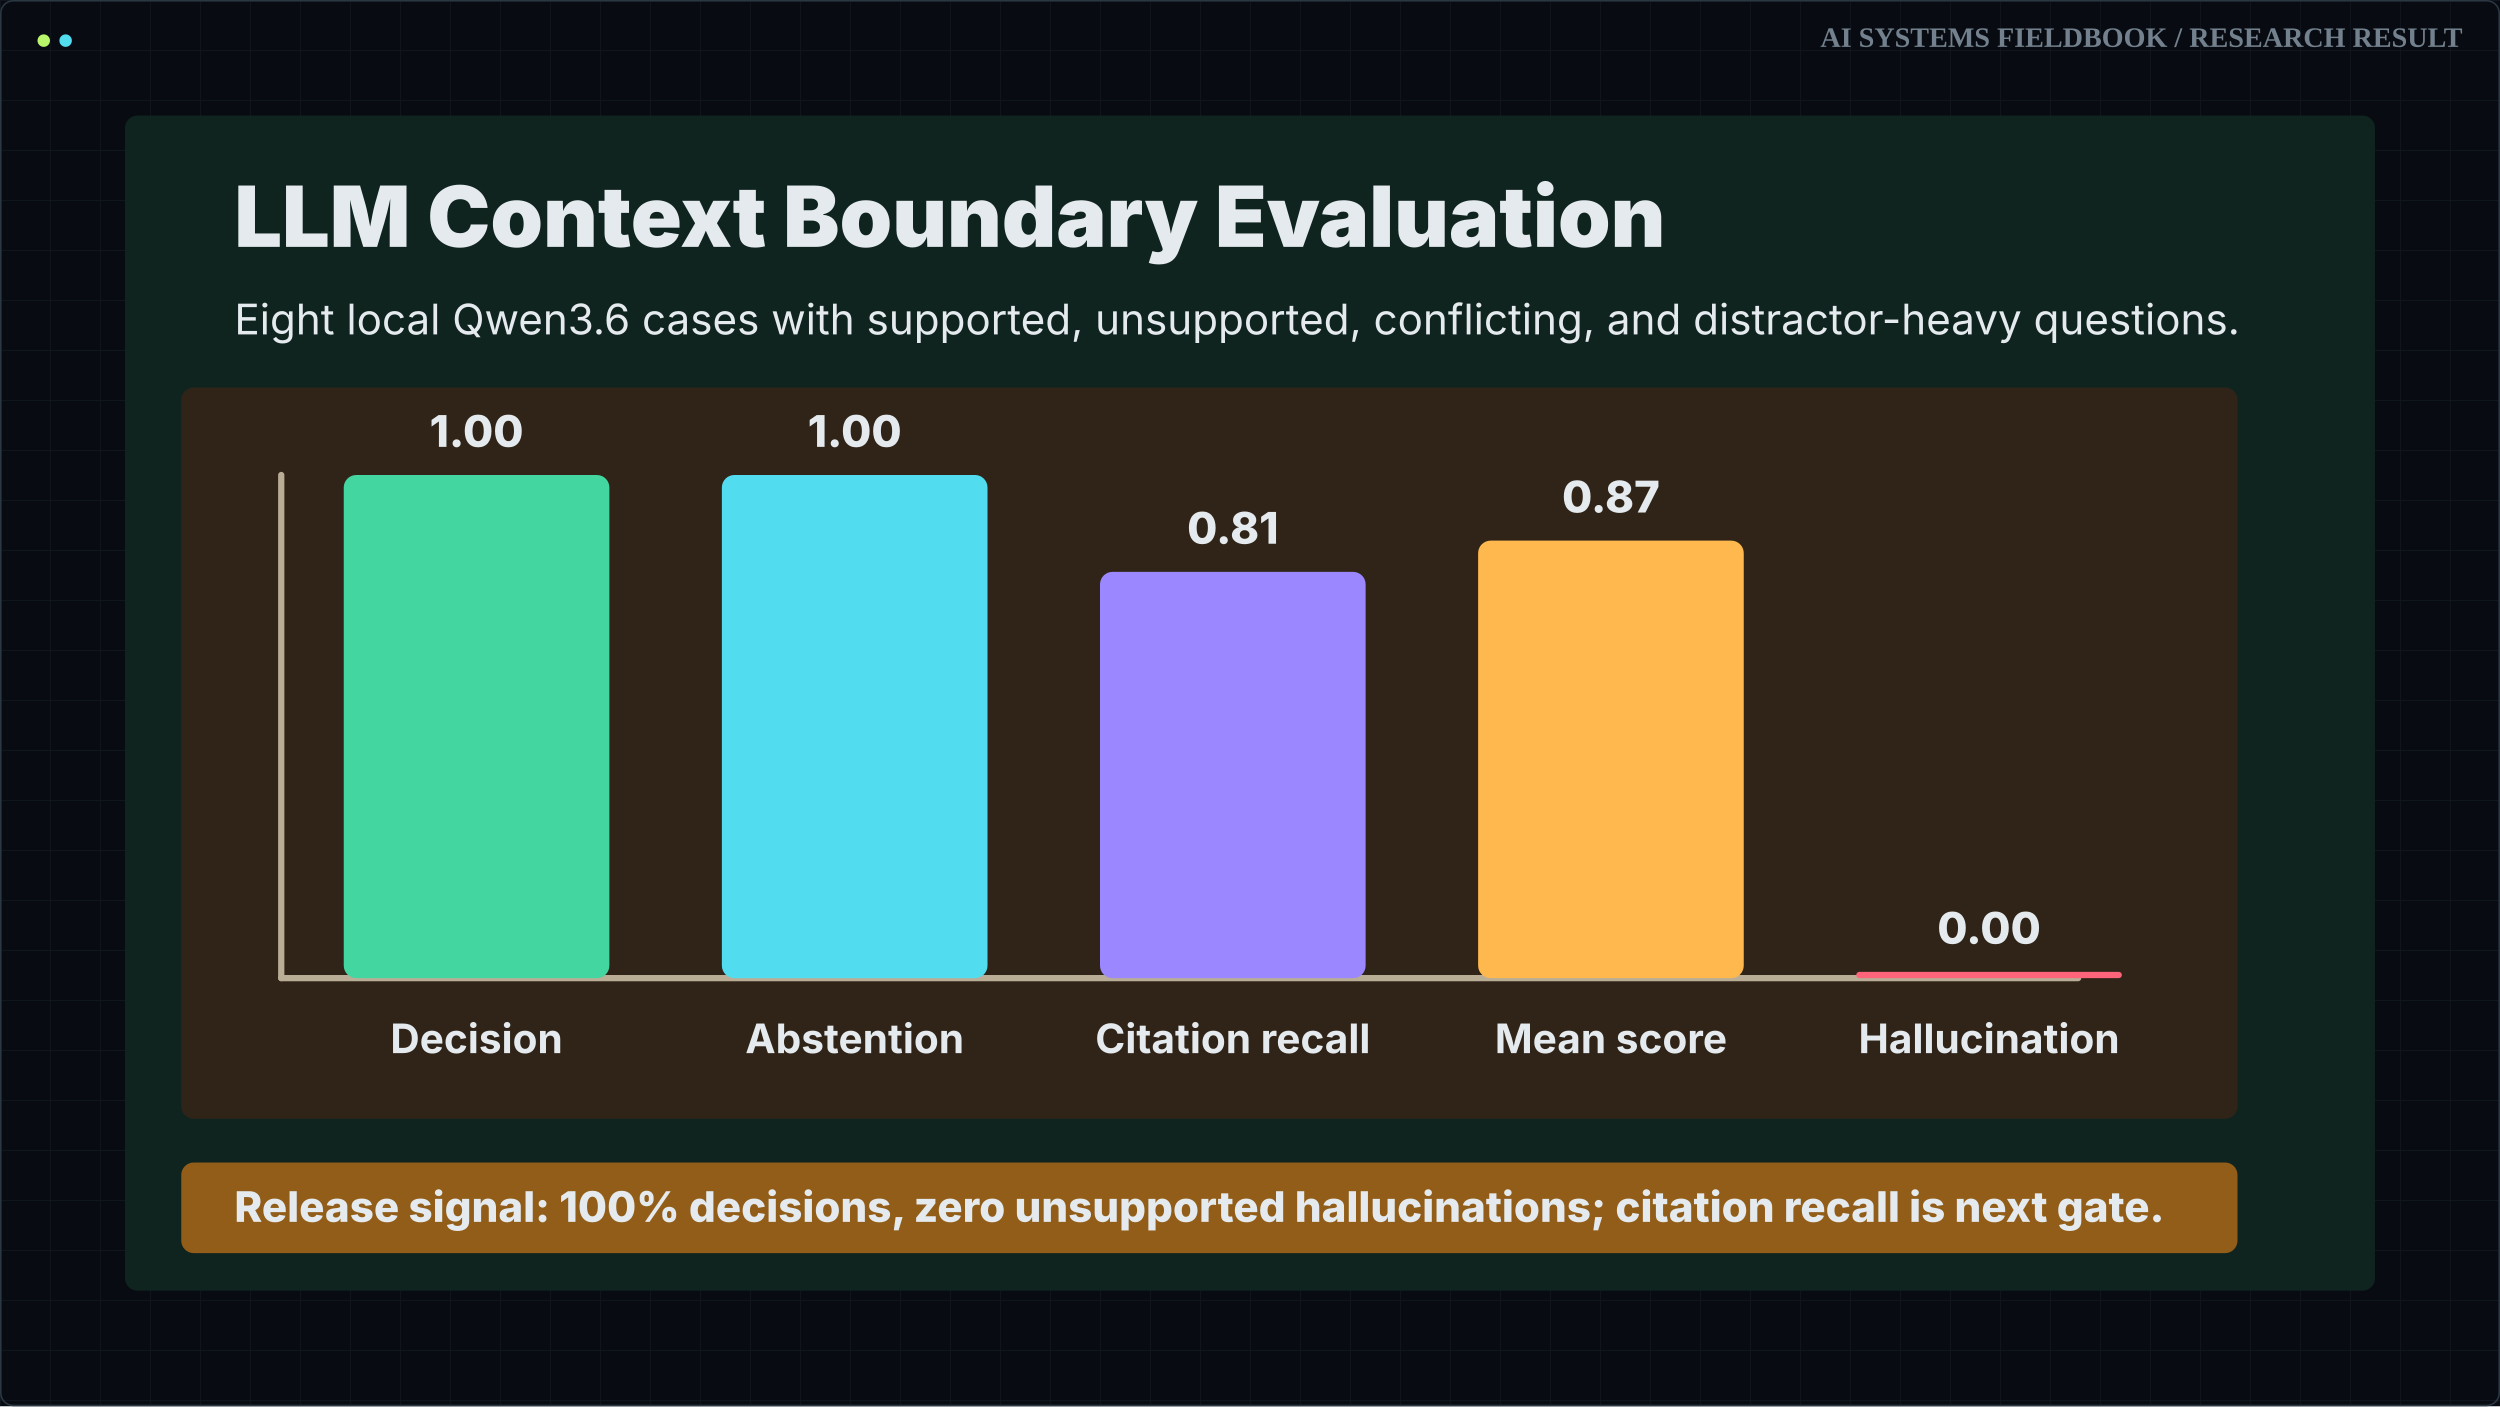
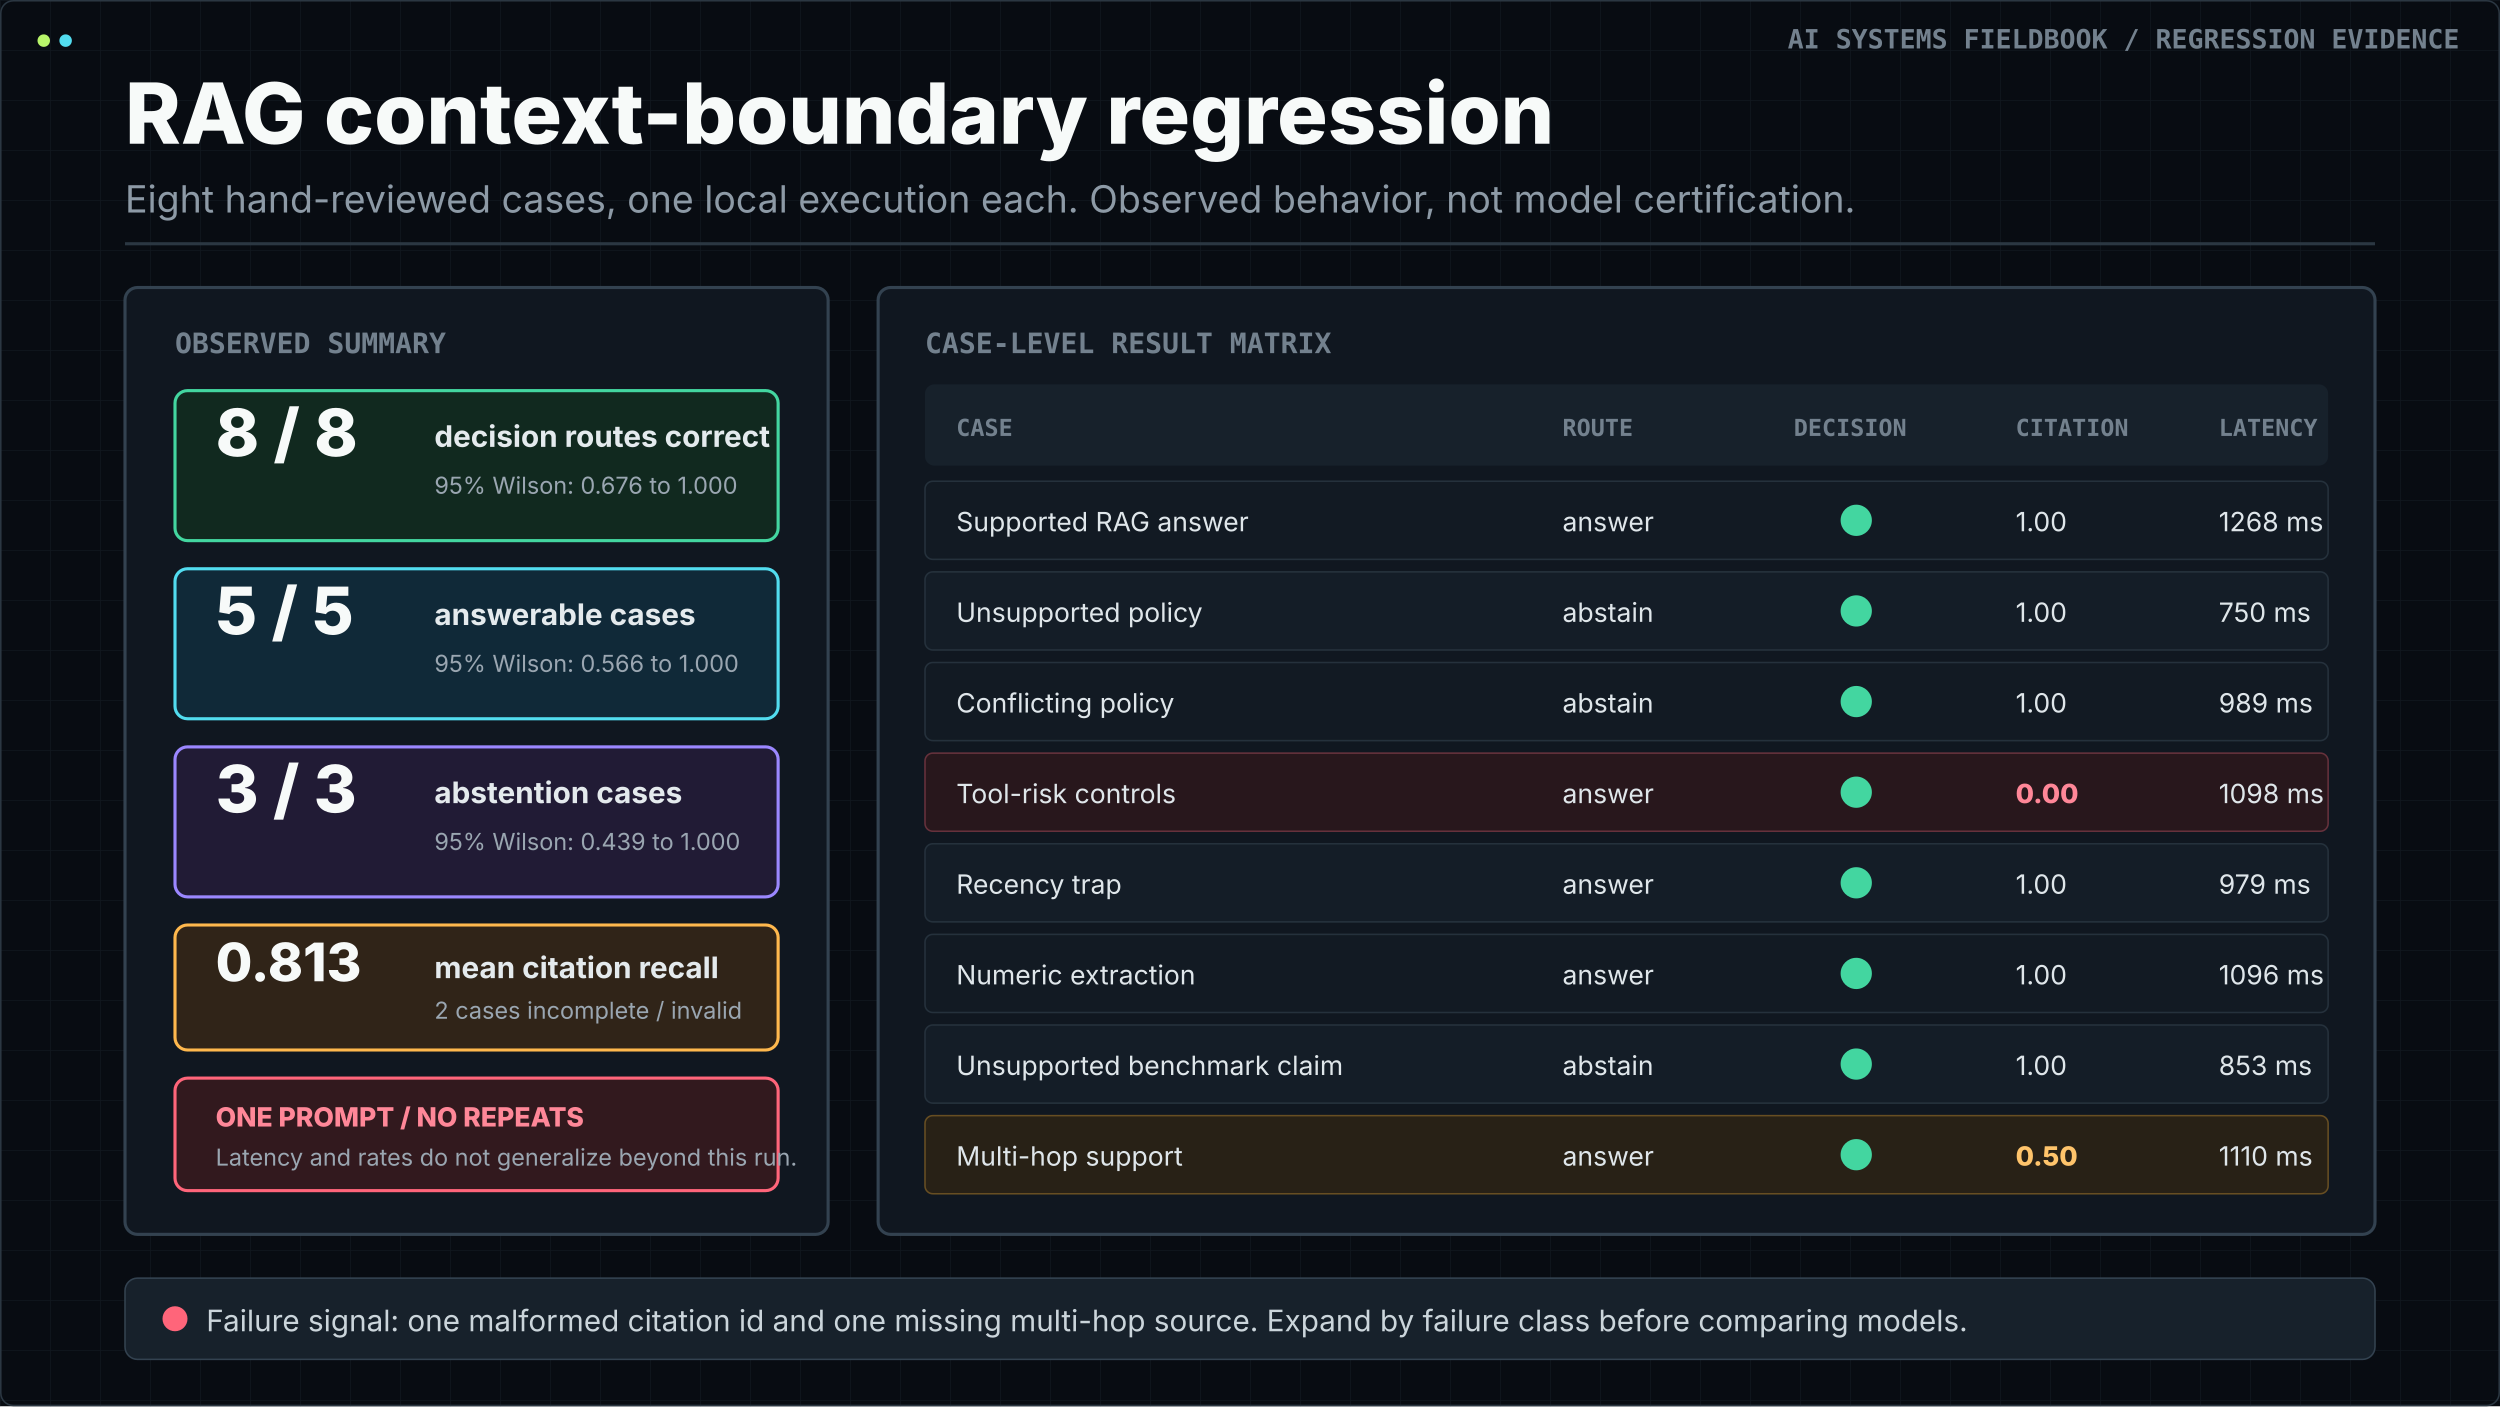
<svg xmlns="http://www.w3.org/2000/svg" viewBox="0 0 1600 900" role="img" aria-labelledby="title desc" data-visual-quality="publication" data-visual-system="fieldbook-v2" data-text-fit="bounded">
-   <defs id="fieldbook-v2-defs">
+   <defs>
    <pattern id="fieldbook-grid" width="32" height="32" patternUnits="userSpaceOnUse">
      <path d="M 32 0 L 0 0 0 32" fill="none" stroke="#27323d" stroke-width="1" />
    </pattern>
  </defs>
-   <g aria-hidden="true" data-fieldbook-frame="background">
-     <rect width="1600" height="900" fill="#080c12" />
-     <rect width="1600" height="900" fill="url(#fieldbook-grid)" opacity="0.32" />
+   <rect width="1600" height="900" fill="#080c12" />
+   <rect width="1600" height="900" fill="url(#fieldbook-grid)" opacity="0.30" />
+   <circle cx="28" cy="26" r="4" fill="#b8f56a" />
+   <circle cx="42" cy="26" r="4" fill="#52dcef" />
+   <text class="fieldbook-kicker" x="1574" y="31" text-anchor="end">AI SYSTEMS FIELDBOOK / REGRESSION EVIDENCE</text>
+   <text class="title" x="80" y="92">RAG context-boundary regression</text>
+   <text class="subtitle" x="80" y="136">Eight hand-reviewed cases, one local execution each. Observed behavior, not model certification.</text>
+   <line x1="80" y1="156" x2="1520" y2="156" stroke="#2b3742" stroke-width="2" />
+   <rect x="80" y="184" width="450" height="606" rx="8" fill="#101720" stroke="#334250" stroke-width="2" />
+   <text class="section" x="112" y="226">OBSERVED SUMMARY</text>
+   <rect x="112" y="250" width="386" height="96" rx="8" fill="#11291f" stroke="#43d6a0" stroke-width="2" />
+   <text class="metric" x="138" y="292">8 / 8</text>
+   <text class="metricLabel" x="278" y="286" textLength="208" lengthAdjust="spacingAndGlyphs">decision routes correct</text>
+   <text class="note" x="278" y="316">95% Wilson: 0.676 to 1.000</text>
+   <rect x="112" y="364" width="386" height="96" rx="8" fill="#102938" stroke="#52dcef" stroke-width="2" />
+   <text class="metric" x="138" y="406">5 / 5</text>
+   <text class="metricLabel" x="278" y="400">answerable cases</text>
+   <text class="note" x="278" y="430">95% Wilson: 0.566 to 1.000</text>
+   <rect x="112" y="478" width="386" height="96" rx="8" fill="#211b35" stroke="#9b87ff" stroke-width="2" />
+   <text class="metric" x="138" y="520">3 / 3</text>
+   <text class="metricLabel" x="278" y="514">abstention cases</text>
+   <text class="note" x="278" y="544">95% Wilson: 0.439 to 1.000</text>
+   <rect x="112" y="592" width="386" height="80" rx="8" fill="#302418" stroke="#ffb84d" stroke-width="2" />
+   <text class="metricSmall" x="138" y="628">0.813</text>
+   <text class="metricLabel" x="278" y="626">mean citation recall</text>
+   <text class="note" x="278" y="652" textLength="208" lengthAdjust="spacingAndGlyphs">2 cases incomplete / invalid</text>
+   <rect x="112" y="690" width="386" height="72" rx="8" fill="#32191e" stroke="#ff657a" stroke-width="2" />
+   <text class="warning" x="138" y="721">ONE PROMPT / NO REPEATS</text>
+   <text class="note" x="138" y="746" textLength="348" lengthAdjust="spacingAndGlyphs">Latency and rates do not generalize beyond this run.</text>
+   <rect x="562" y="184" width="958" height="606" rx="8" fill="#101720" stroke="#334250" stroke-width="2" />
+   <text class="section" x="592" y="226">CASE-LEVEL RESULT MATRIX</text>
+   <rect x="592" y="246" width="898" height="52" rx="6" fill="#17212b" />
+   <text class="column" x="612" y="279">CASE</text>
+   <text class="column" x="1000" y="279">ROUTE</text>
+   <text class="column" x="1148" y="279">DECISION</text>
+   <text class="column" x="1290" y="279">CITATION</text>
+   <text class="column" x="1420" y="279">LATENCY</text>
+   <g class="row">
+     <rect x="592" y="308" width="898" height="50" rx="5" />
+     <text x="612" y="340">Supported RAG answer</text>
+     <text x="1000" y="340">answer</text>
+     <circle class="pass" cx="1188" cy="333" r="10" />
+     <text x="1290" y="340">1.00</text>
+     <text x="1420" y="340" textLength="58" lengthAdjust="spacingAndGlyphs">1268 ms</text>
  </g>
-   <rect x="80" y="74" width="1440" height="752" rx="8" fill="#10241f" />
-   <text x="150" y="158" fill="#ffb84d" font-family="Inter, system-ui, sans-serif" font-size="54" font-weight="900">LLM Context Boundary Evaluation</text>
-   <text x="150" y="214" fill="#d7e7dc" font-family="Inter, system-ui, sans-serif" font-size="27" textLength="1358" lengthAdjust="spacingAndGlyphs">Eight local Qwen3.6 cases with supported, unsupported, conflicting, and distractor-heavy questions.</text>
-   <rect x="116" y="248" width="1316" height="468" rx="8" fill="#302418" />
-   <line x1="180" y1="626" x2="1330" y2="626" stroke="#b9ad96" stroke-width="4" />
-   <line x1="180" y1="304" x2="180" y2="626" stroke="#b9ad96" stroke-width="4" />
-   <rect x="220" y="304" width="170" height="322" rx="8" fill="#43d6a0" />
-   <rect x="462" y="304" width="170" height="322" rx="8" fill="#52dcef" />
-   <rect x="704" y="366" width="170" height="260" rx="8" fill="#9b87ff" />
-   <rect x="946" y="346" width="170" height="280" rx="8" fill="#ffb84d" />
-   <rect x="1188" y="622" width="170" height="4" rx="2" fill="#ff657a" />
-   <g font-family="Inter, system-ui, sans-serif" font-size="28" font-weight="800" fill="#10241f" text-anchor="middle">
-     <text x="305" y="286">1.00</text>
-     <text x="547" y="286">1.00</text>
-     <text x="789" y="348">0.81</text>
-     <text x="1031" y="328">0.87</text>
-     <text x="1273" y="604">0.00</text>
+   <g class="row alt">
+     <rect x="592" y="366" width="898" height="50" rx="5" />
+     <text x="612" y="398">Unsupported policy</text>
+     <text x="1000" y="398">abstain</text>
+     <circle class="pass" cx="1188" cy="391" r="10" />
+     <text x="1290" y="398">1.00</text>
+     <text x="1420" y="398">750 ms</text>
  </g>
-   <g font-family="Inter, system-ui, sans-serif" font-size="26" font-weight="700" fill="#24342f" text-anchor="middle">
-     <text x="305" y="674">Decision</text>
-     <text x="547" y="674">Abstention</text>
-     <text x="789" y="674">Citation recall</text>
-     <text x="1031" y="674">Mean score</text>
-     <text x="1273" y="674">Hallucination</text>
+   <g class="row">
+     <rect x="592" y="424" width="898" height="50" rx="5" />
+     <text x="612" y="456">Conflicting policy</text>
+     <text x="1000" y="456">abstain</text>
+     <circle class="pass" cx="1188" cy="449" r="10" />
+     <text x="1290" y="456">1.00</text>
+     <text x="1420" y="456">989 ms</text>
  </g>
-   <rect x="116" y="744" width="1316" height="58" rx="8" fill="#925d18" />
-   <text x="150" y="782" fill="#10241f" font-family="Inter, system-ui, sans-serif" font-size="27" font-weight="800" textLength="1270" lengthAdjust="spacingAndGlyphs">Release signal: 100% decisions, zero unsupported hallucinations; citation recall is next gate.</text>
-   <style id="fieldbook-v2-theme">
-     text { fill: #e4eaed !important; font-family: Inter, system-ui, sans-serif !important; letter-spacing: 0; }
-     .title { fill: #f7faf9 !important; font-weight: 750 !important; }
-     .subtitle, .sub, .note, .axis, .legend, .body, .small { fill: #8d9aa6 !important; }
-     .label, .smallTitle, .metric, .headtext { fill: #e7edef !important; }
-     path, line, polyline { stroke-linecap: round; stroke-linejoin: round; }
-     .fieldbook-kicker { fill: #73818e !important; font-family: ui-monospace, SFMono-Regular, Consolas, monospace !important; font-size: 18px !important; font-weight: 750 !important; }
+   <g class="row failRow">
+     <rect x="592" y="482" width="898" height="50" rx="5" />
+     <text x="612" y="514">Tool-risk controls</text>
+     <text x="1000" y="514">answer</text>
+     <circle class="pass" cx="1188" cy="507" r="10" />
+     <text class="failText" x="1290" y="514">0.00</text>
+     <text x="1420" y="514" textLength="58" lengthAdjust="spacingAndGlyphs">1098 ms</text>
+   </g>
+   <g class="row alt">
+     <rect x="592" y="540" width="898" height="50" rx="5" />
+     <text x="612" y="572">Recency trap</text>
+     <text x="1000" y="572">answer</text>
+     <circle class="pass" cx="1188" cy="565" r="10" />
+     <text x="1290" y="572">1.00</text>
+     <text x="1420" y="572">979 ms</text>
+   </g>
+   <g class="row">
+     <rect x="592" y="598" width="898" height="50" rx="5" />
+     <text x="612" y="630">Numeric extraction</text>
+     <text x="1000" y="630">answer</text>
+     <circle class="pass" cx="1188" cy="623" r="10" />
+     <text x="1290" y="630">1.00</text>
+     <text x="1420" y="630" textLength="58" lengthAdjust="spacingAndGlyphs">1096 ms</text>
+   </g>
+   <g class="row alt">
+     <rect x="592" y="656" width="898" height="50" rx="5" />
+     <text x="612" y="688">Unsupported benchmark claim</text>
+     <text x="1000" y="688">abstain</text>
+     <circle class="pass" cx="1188" cy="681" r="10" />
+     <text x="1290" y="688">1.00</text>
+     <text x="1420" y="688">853 ms</text>
+   </g>
+   <g class="row warnRow">
+     <rect x="592" y="714" width="898" height="50" rx="5" />
+     <text x="612" y="746">Multi-hop support</text>
+     <text x="1000" y="746">answer</text>
+     <circle class="pass" cx="1188" cy="739" r="10" />
+     <text class="warnText" x="1290" y="746">0.50</text>
+     <text x="1420" y="746" textLength="58" lengthAdjust="spacingAndGlyphs">1110 ms</text>
+   </g>
+   <rect x="80" y="818" width="1440" height="52" rx="8" fill="#17212b" stroke="#334250" />
+   <circle cx="112" cy="844" r="8" fill="#ff657a" />
+   <text class="footer" x="132" y="852">Failure signal: one malformed citation id and one missing multi-hop source. Expand by failure class before comparing models.</text>
+   <style>
+     text { font-family: Inter, system-ui, sans-serif; letter-spacing: 0; }
+     .title { fill: #f7faf9; font-size: 54px; font-weight: 760; }
+     .subtitle { fill: #8d9aa6; font-size: 24px; }
+     .fieldbook-kicker, .section, .column { fill: #73818e; font-family: ui-monospace, SFMono-Regular, Consolas, monospace; font-weight: 750; }
+     .fieldbook-kicker { font-size: 17px; }
+     .section { font-size: 18px; }
+     .column { font-size: 15px; }
+     .metric { fill: #f7faf9; font-size: 42px; font-weight: 780; }
+     .metricSmall { fill: #f7faf9; font-size: 34px; font-weight: 780; }
+     .metricLabel { fill: #e4eaed; font-size: 19px; font-weight: 700; }
+     .note { fill: #9aa6b1; font-size: 15px; }
+     .warning { fill: #ff8798; font-size: 17px; font-weight: 760; }
+     .row rect { fill: #121a23; stroke: #25313c; }
+     .row.alt rect { fill: #141d27; }
+     .row.failRow rect { fill: #28171c; stroke: #66313c; }
+     .row.warnRow rect { fill: #282116; stroke: #674e22; }
+     .row text { fill: #dfe6ea; font-size: 17px; }
+     .row .failText { fill: #ff8798; font-weight: 760; }
+     .row .warnText { fill: #ffc46b; font-weight: 760; }
+     .pass { fill: #43d6a0; }
+     .footer { fill: #cbd5db; font-size: 19px; }
  </style>
-   <g aria-hidden="true" data-fieldbook-frame="overlay">
-     <circle cx="28" cy="26" r="4" fill="#b8f56a" />
-     <circle cx="42" cy="26" r="4" fill="#52dcef" />
-     <text class="fieldbook-kicker" x="1576" y="30" text-anchor="end">AI SYSTEMS FIELDBOOK / RESEARCH RESULT</text>
-     <rect x="0.5" y="0.5" width="1599" height="899" rx="8" fill="none" stroke="#2b3742" stroke-width="1" />
-   </g>
+   <rect x="0.5" y="0.5" width="1599" height="899" rx="8" fill="none" stroke="#2b3742" stroke-width="1" />
</svg>
